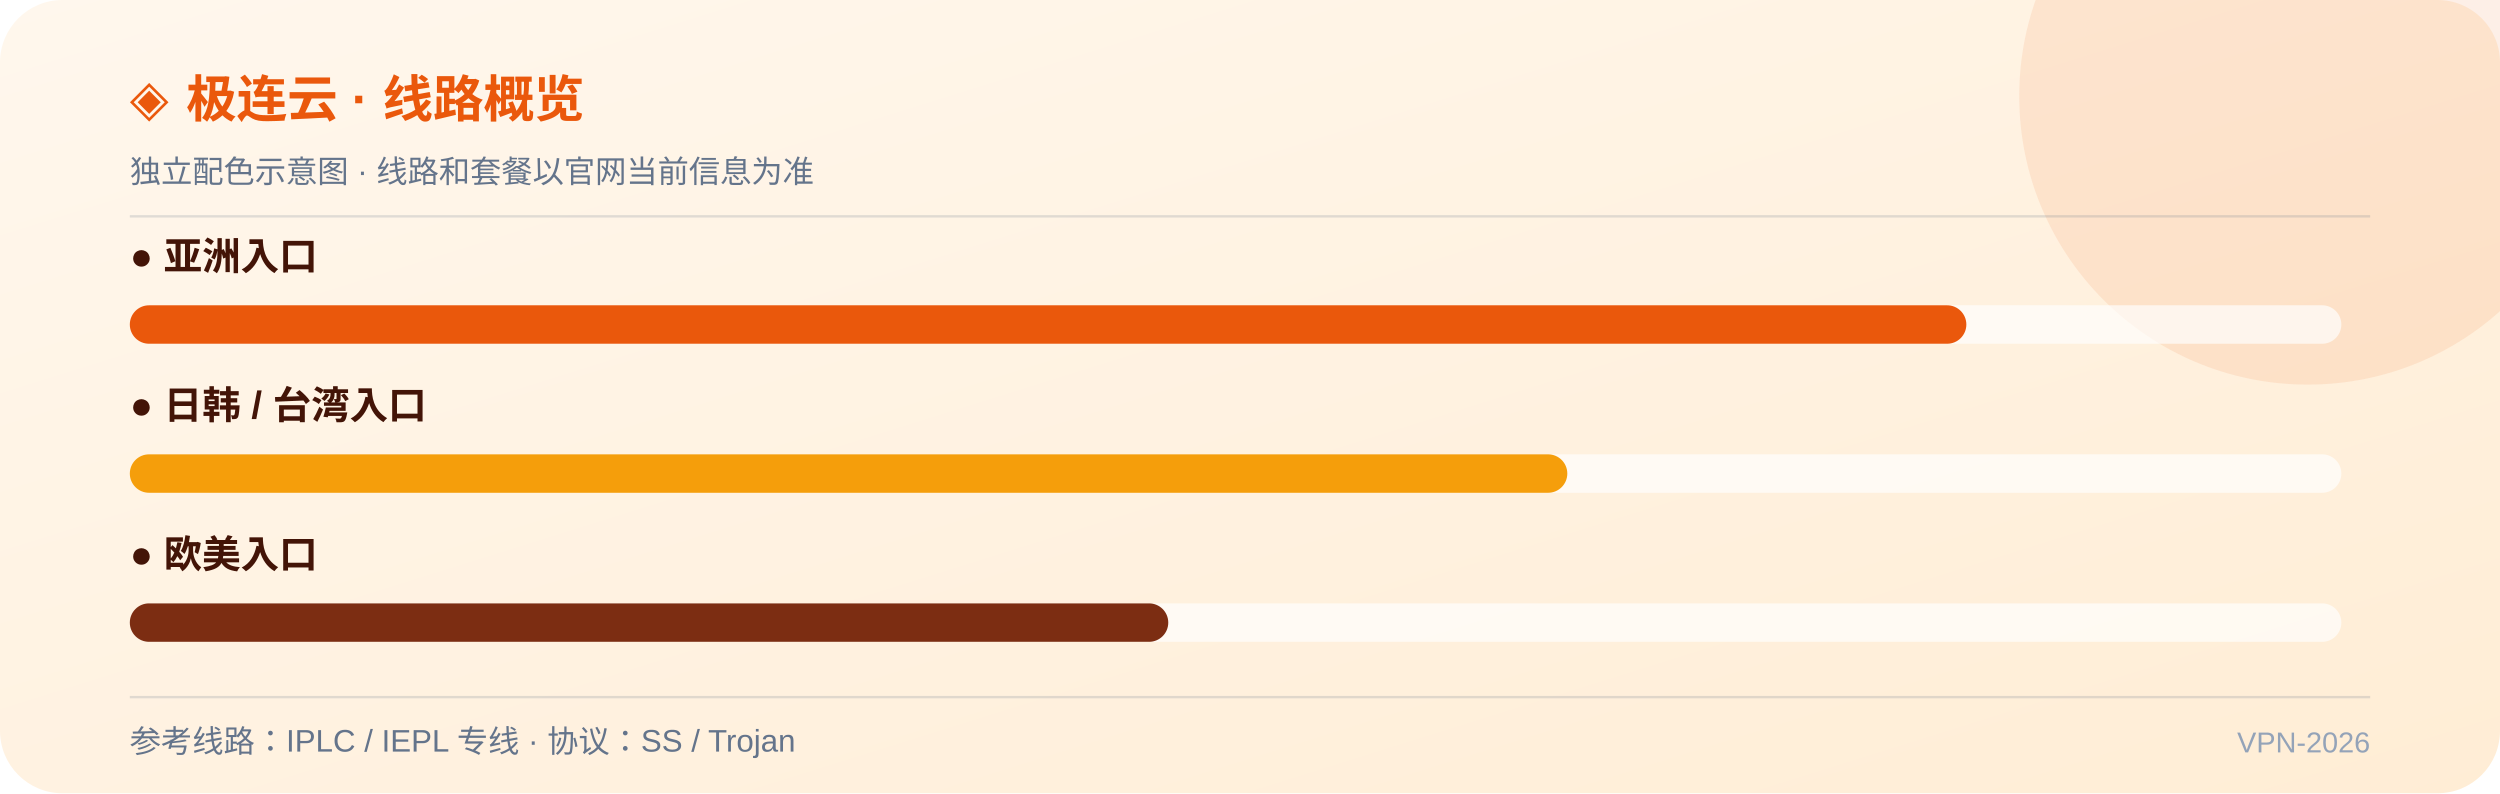
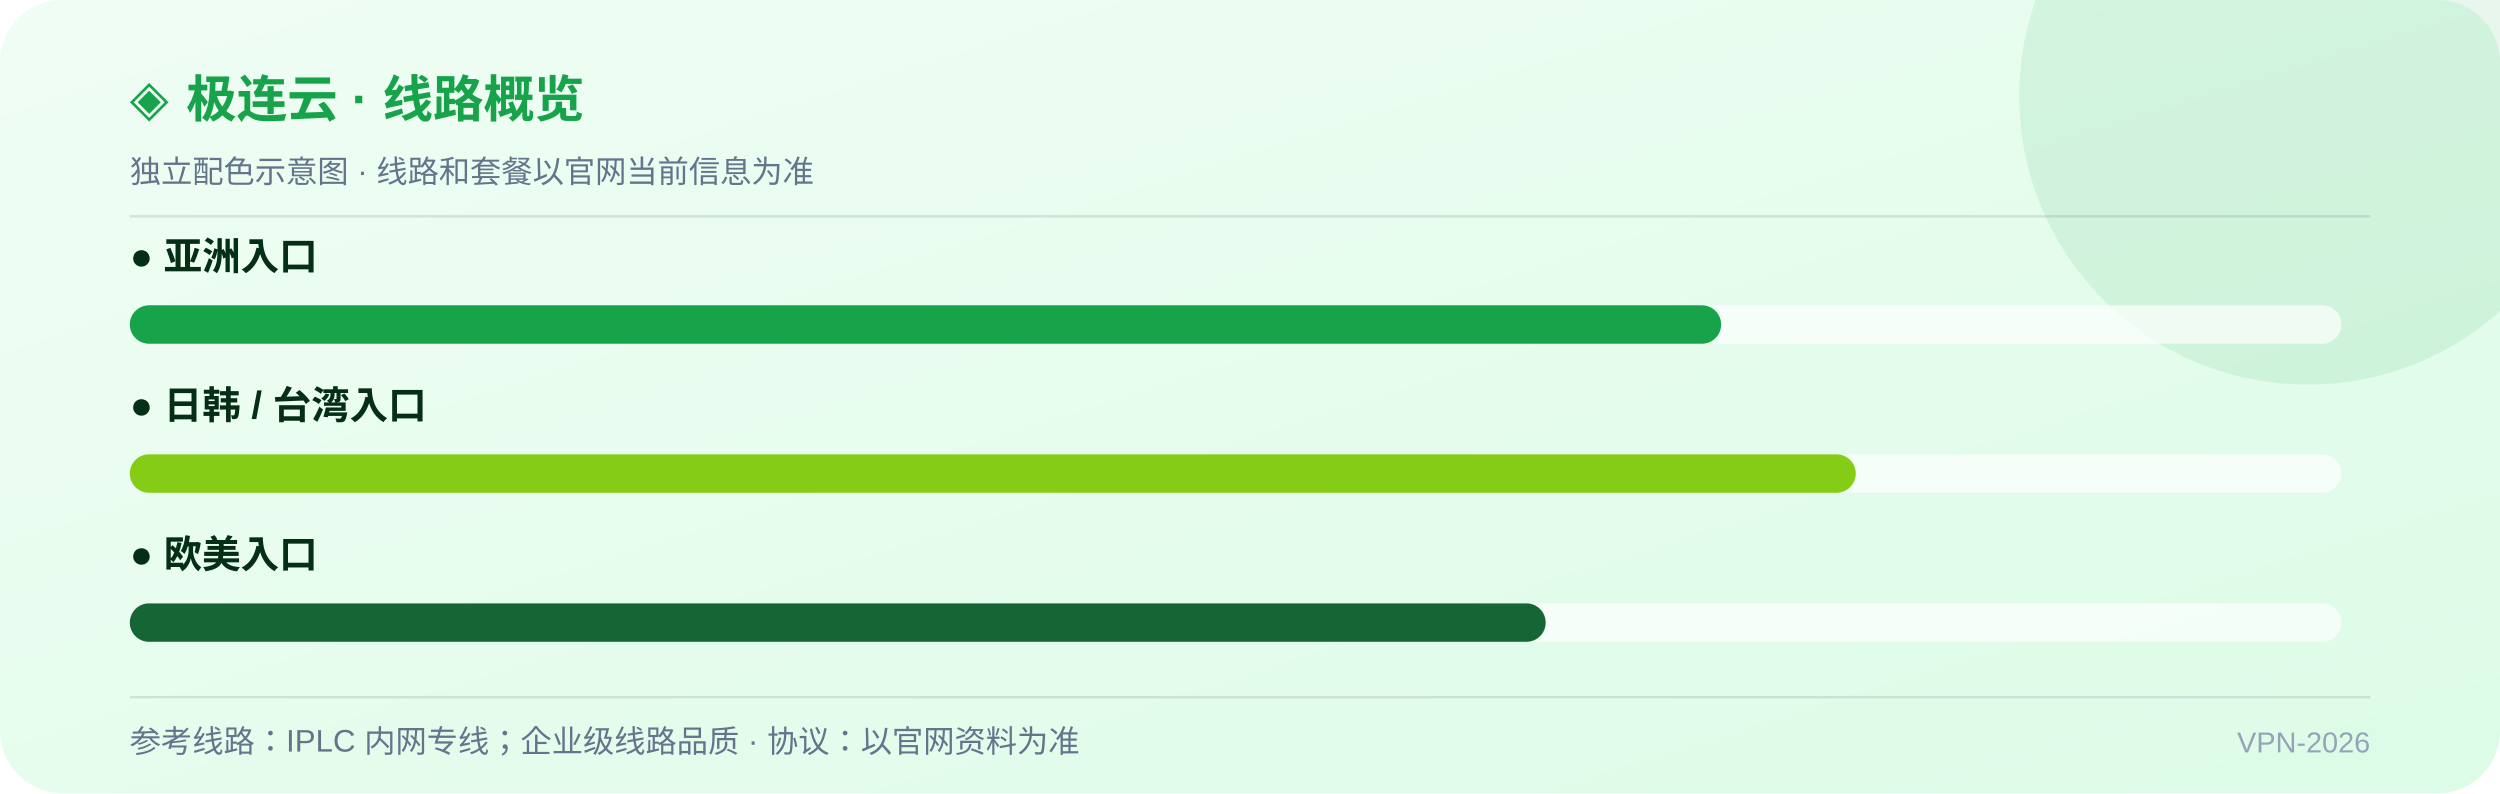
<svg xmlns="http://www.w3.org/2000/svg" viewBox="0 0 1040 330" role="img" aria-label="极连云测速示意图">
  <defs>
    <linearGradient id="card" x1="0" y1="0" x2="1" y2="1">
-       <stop stop-color="#fff7ed" />
-       <stop offset="1" stop-color="#ffedd5" />
+       <stop stop-color="#f0fdf4" />
+       <stop offset="1" stop-color="#dcfce7" />
    </linearGradient>
  </defs>
  <rect width="1040" height="330" rx="26" fill="url(#card)" />
-   <circle cx="960" cy="40" r="120" fill="#ea580c" opacity=".10" />
-   <text x="54" y="48" fill="#ea580c" font-family="Arial,'Microsoft YaHei',sans-serif" font-size="21" font-weight="900">◈ 极连云 · 线路概览</text>
+   <circle cx="960" cy="40" r="120" fill="#16a34a" opacity=".10" />
+   <text x="54" y="48" fill="#16a34a" font-family="Arial,'Microsoft YaHei',sans-serif" font-size="21" font-weight="900">◈ 极连云 · 线路概览</text>
  <text x="54" y="76" fill="#64748b" font-family="Arial,'Microsoft YaHei',sans-serif" font-size="13">独立配色示意图 · 线路和套餐以官网当前信息为准</text>
  <line x1="54" x2="986" y1="90" y2="90" stroke="#64748b33" />
-   <text x="54" y="112" fill="#431407" font-family="Arial,'Microsoft YaHei',sans-serif" font-size="16" font-weight="800">● 亚洲入口</text>
+   <text x="54" y="112" fill="#052e16" font-family="Arial,'Microsoft YaHei',sans-serif" font-size="16" font-weight="800">● 亚洲入口</text>
  <rect x="54" y="127" width="920" height="16" rx="8" fill="#ffffffaa" />
-   <rect x="54" y="127" width="764" height="16" rx="8" fill="#ea580c" />
-   <text x="54" y="174" fill="#431407" font-family="Arial,'Microsoft YaHei',sans-serif" font-size="16" font-weight="800">● 日韩 / 台湾入口</text>
+   <rect x="54" y="127" width="662" height="16" rx="8" fill="#16a34a" />
+   <text x="54" y="174" fill="#052e16" font-family="Arial,'Microsoft YaHei',sans-serif" font-size="16" font-weight="800">● 日韩 / 台湾入口</text>
  <rect x="54" y="189" width="920" height="16" rx="8" fill="#ffffffaa" />
-   <rect x="54" y="189" width="598" height="16" rx="8" fill="#f59e0b" />
-   <text x="54" y="236" fill="#431407" font-family="Arial,'Microsoft YaHei',sans-serif" font-size="16" font-weight="800">● 欧美入口</text>
+   <rect x="54" y="189" width="718" height="16" rx="8" fill="#84cc16" />
+   <text x="54" y="236" fill="#052e16" font-family="Arial,'Microsoft YaHei',sans-serif" font-size="16" font-weight="800">● 欧美入口</text>
  <rect x="54" y="251" width="920" height="16" rx="8" fill="#ffffffaa" />
-   <rect x="54" y="251" width="432" height="16" rx="8" fill="#7c2d12" />
+   <rect x="54" y="251" width="589" height="16" rx="8" fill="#166534" />
  <line x1="54" x2="986" y1="290" y2="290" stroke="#64748b33" />
-   <text x="54" y="313" fill="#64748b" font-family="Arial,'Microsoft YaHei',sans-serif" font-size="13">参考线路：IPLC / IEPL 专线 · 协议：SS / Trojan</text>
+   <text x="54" y="313" fill="#64748b" font-family="Arial,'Microsoft YaHei',sans-serif" font-size="13">参考线路：IPLC 内网专线；企业级线路品质 · 协议：以官网资料为准</text>
  <text x="986" y="313" text-anchor="end" fill="#94a3b8" font-family="Arial,sans-serif" font-size="12">VPN-2026</text>
</svg>
